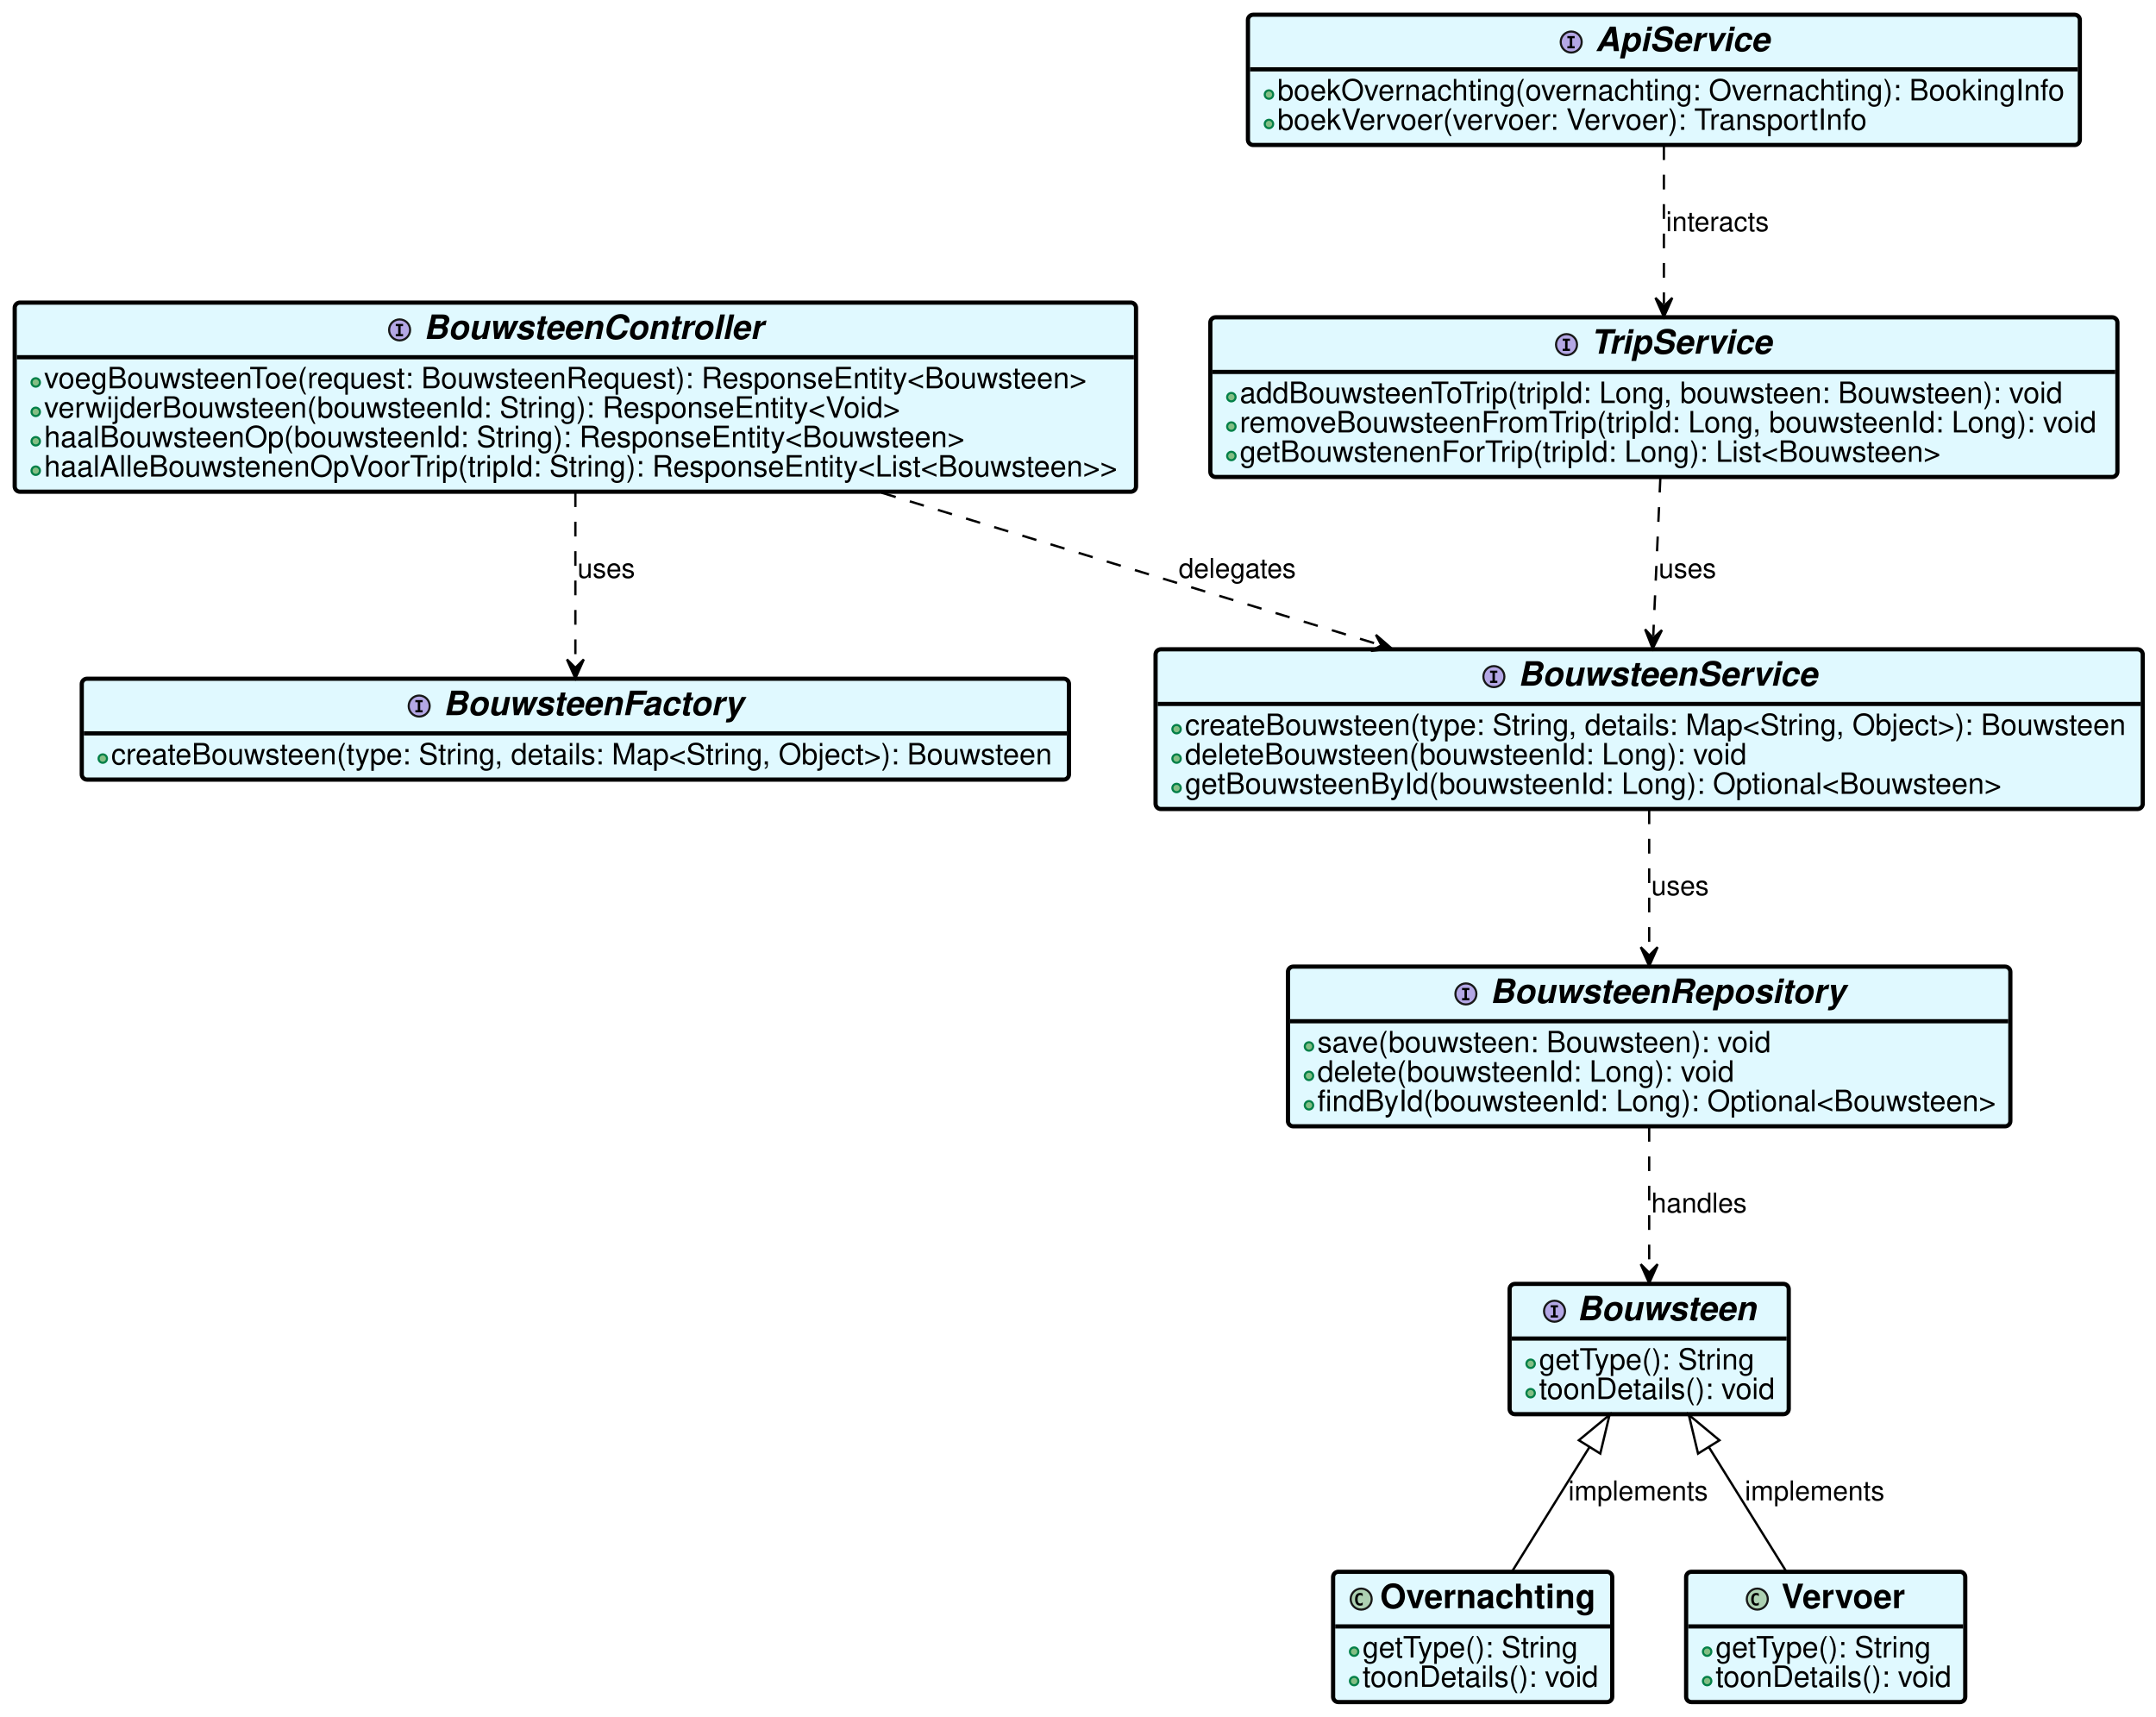
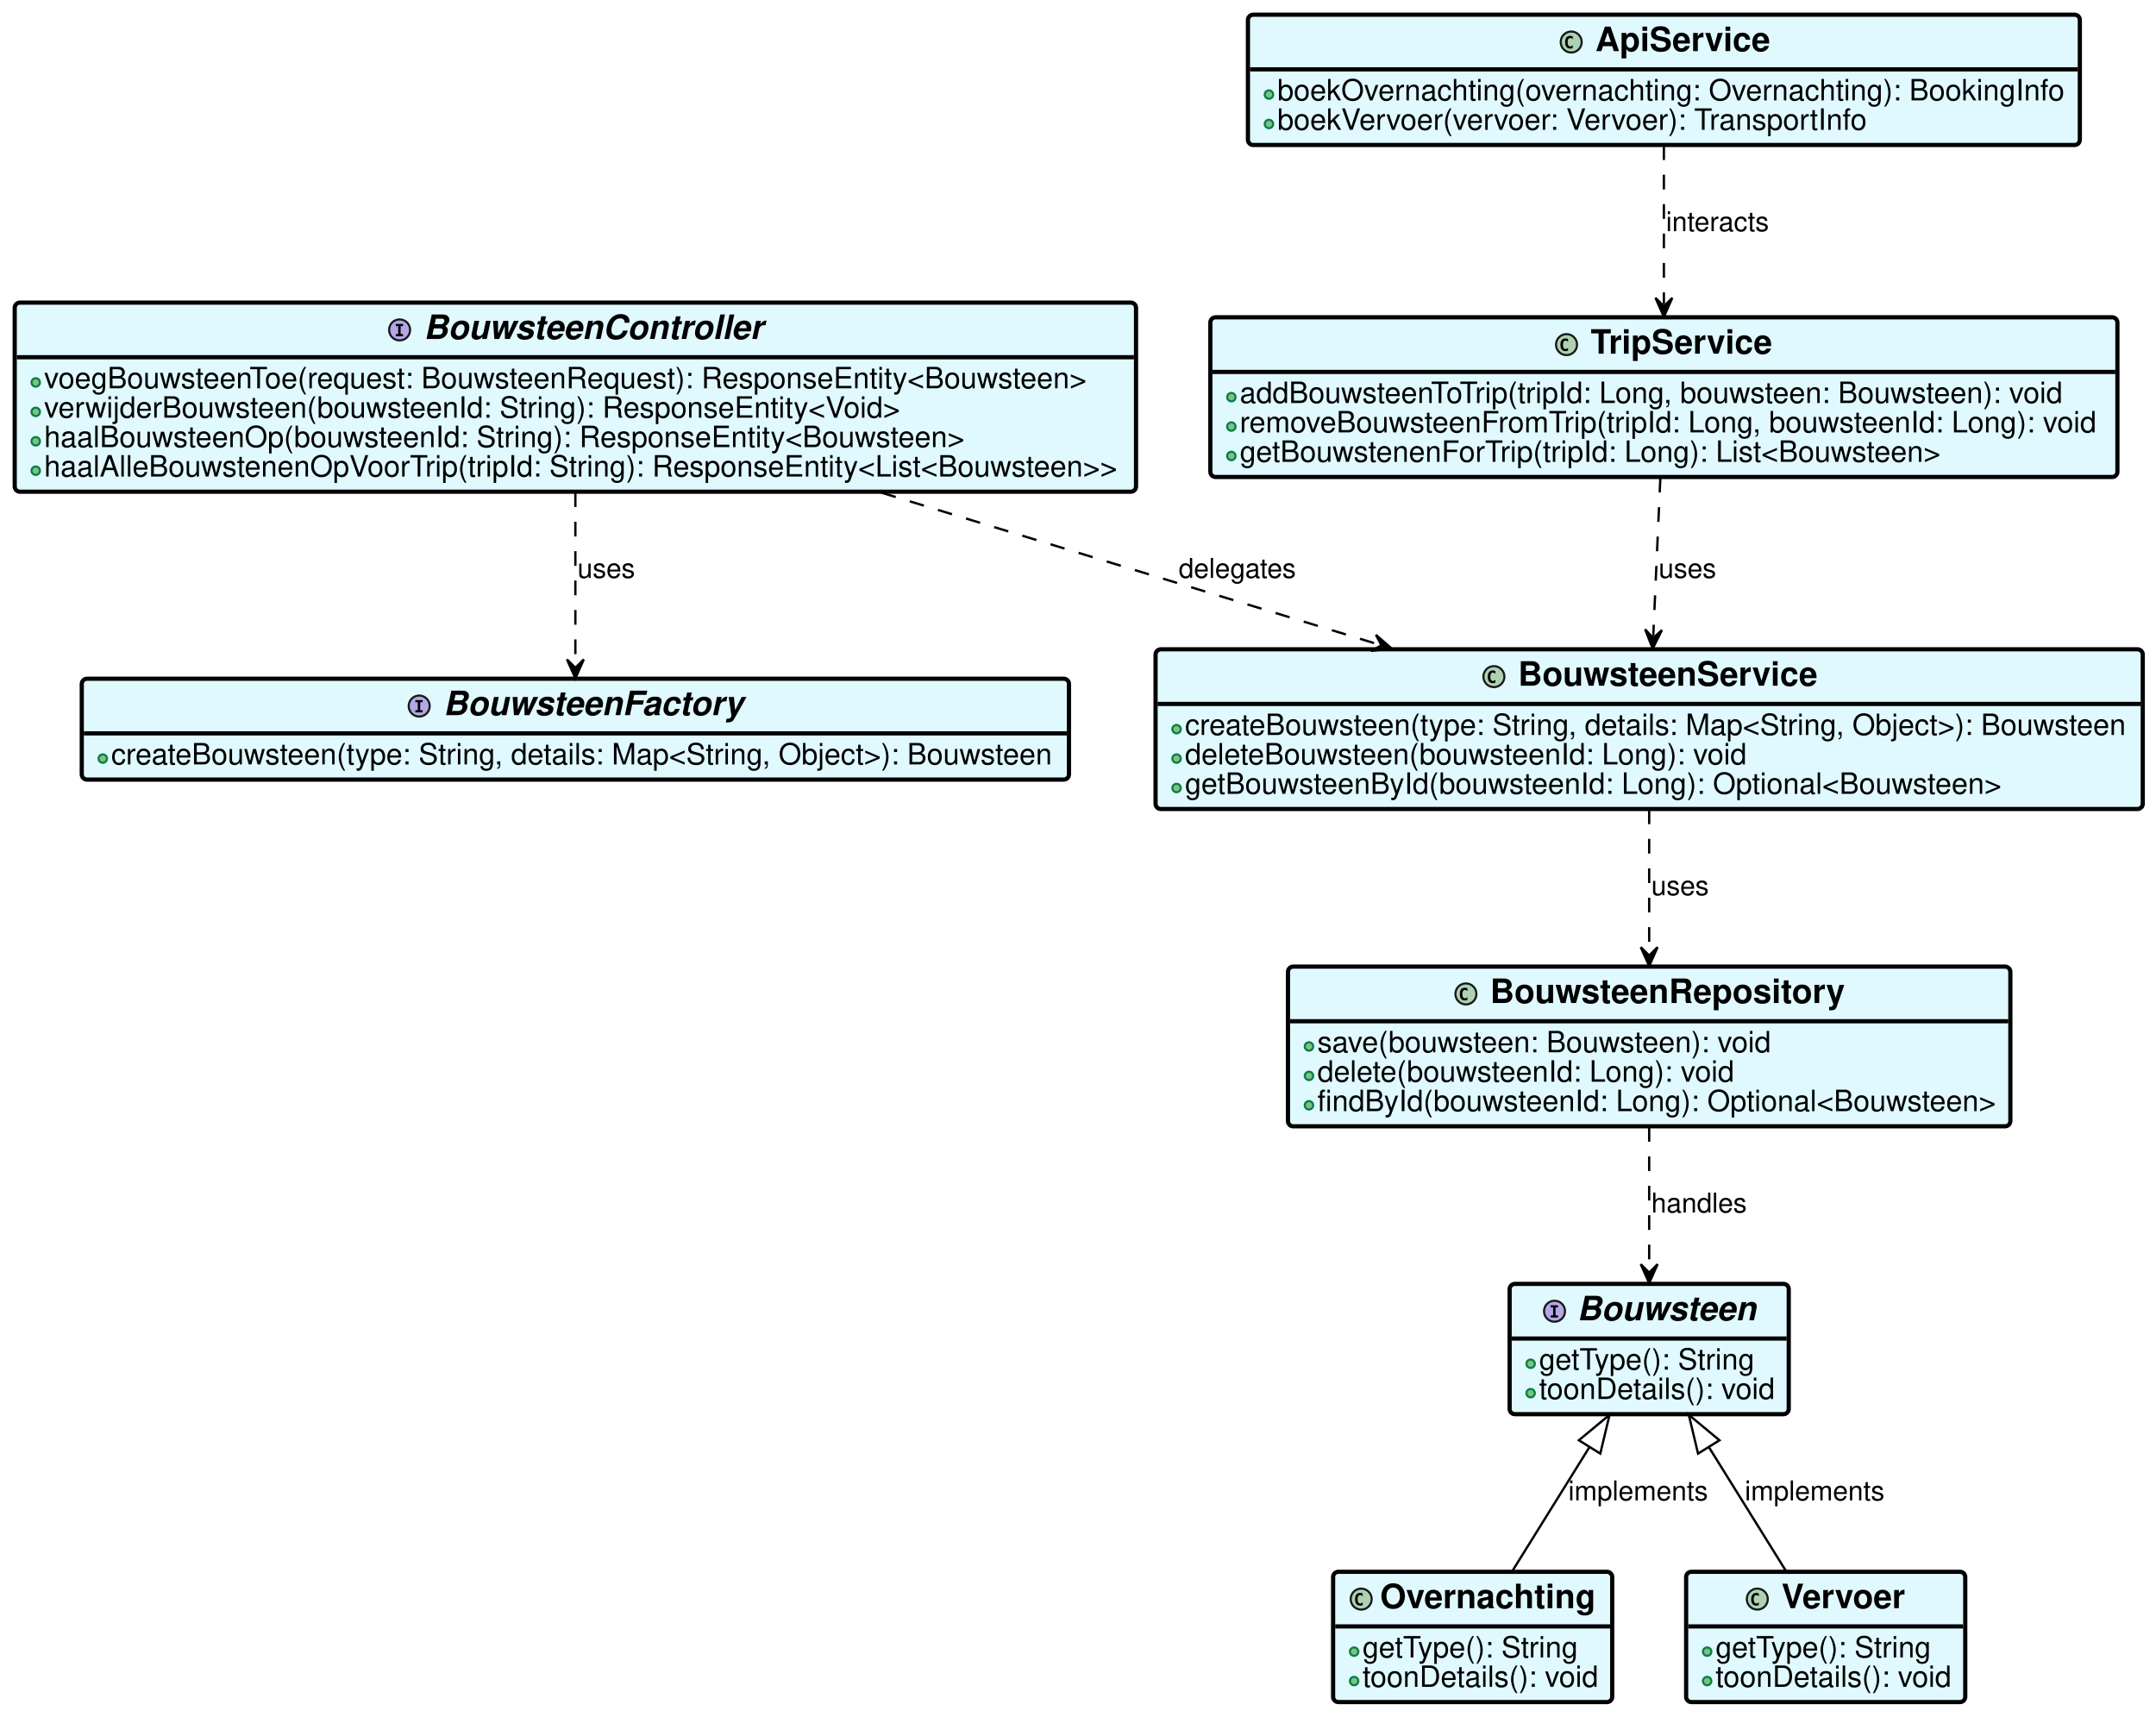
<svg xmlns="http://www.w3.org/2000/svg" contentStyleType="text/css" height="817px" preserveAspectRatio="none" style="width:1026px;height:817px;background:#FFFFFF;" version="1.1" viewBox="0 0 1026 817" width="1026px" zoomAndPan="magnify">
  <defs />
  <g>
    <g id="elem_BouwsteenController">
      <rect codeLine="3" fill="#E0F9FF" height="90" id="BouwsteenController" rx="2.5" ry="2.5" style="stroke:#000000;stroke-width:2.0;" width="533.618" x="7" y="144" />
      <ellipse cx="190.165" cy="157" fill="#B4A7E5" rx="5" ry="5" style="stroke:#181818;stroke-width:1.0;" />
      <path d="M188.336,155.184 L188.336,154.168 L191.809,154.168 L191.809,155.184 L190.649,155.184 L190.649,158.984 L191.809,158.984 L191.809,160 L188.336,160 L188.336,158.984 L189.497,158.984 L189.497,155.184 Z " fill="#000000" />
      <text fill="#000000" font-family="Helvetica" font-size="16" font-style="italic" font-weight="bold" lengthAdjust="spacing" textLength="161.789" x="201.665" y="161.32">BouwsteenController</text>
      <line style="stroke:#000000;stroke-width:2.0;" x1="8" x2="539.618" y1="170" y2="170" />
      <ellipse cx="17" cy="182" fill="#84BE84" rx="2" ry="2" style="stroke:#038048;stroke-width:1.0;" />
      <text fill="#000000" font-family="Helvetica" font-size="14" lengthAdjust="spacing" textLength="500.418" x="21" y="184.78">voegBouwsteenToe(request: BouwsteenRequest): ResponseEntity&lt;Bouwsteen&gt;</text>
      <ellipse cx="17" cy="196" fill="#84BE84" rx="2" ry="2" style="stroke:#038048;stroke-width:1.0;" />
      <text fill="#000000" font-family="Helvetica" font-size="14" lengthAdjust="spacing" textLength="408.557" x="21" y="198.78">verwijderBouwsteen(bouwsteenId: String): ResponseEntity&lt;Void&gt;</text>
      <ellipse cx="17" cy="210" fill="#84BE84" rx="2" ry="2" style="stroke:#038048;stroke-width:1.0;" />
      <text fill="#000000" font-family="Helvetica" font-size="14" lengthAdjust="spacing" textLength="438.935" x="21" y="212.78">haalBouwsteenOp(bouwsteenId: String): ResponseEntity&lt;Bouwsteen&gt;</text>
      <ellipse cx="17" cy="224" fill="#84BE84" rx="2" ry="2" style="stroke:#038048;stroke-width:1.0;" />
      <text fill="#000000" font-family="Helvetica" font-size="14" lengthAdjust="spacing" textLength="513.618" x="21" y="226.78">haalAlleBouwstenenOpVoorTrip(tripId: String): ResponseEntity&lt;List&lt;Bouwsteen&gt;&gt;</text>
    </g>
    <g id="elem_BouwsteenFactory">
      <rect codeLine="10" fill="#E0F9FF" height="48" id="BouwsteenFactory" rx="2.5" ry="2.5" style="stroke:#000000;stroke-width:2.0;" width="469.791" x="38.91" y="323" />
      <ellipse cx="199.485" cy="336" fill="#B4A7E5" rx="5" ry="5" style="stroke:#181818;stroke-width:1.0;" />
      <path d="M197.657,334.184 L197.657,333.168 L201.13,333.168 L201.13,334.184 L199.97,334.184 L199.97,337.984 L201.13,337.984 L201.13,339 L197.657,339 L197.657,337.984 L198.817,337.984 L198.817,334.184 Z " fill="#000000" />
      <text fill="#000000" font-family="Helvetica" font-size="16" font-style="italic" font-weight="bold" lengthAdjust="spacing" textLength="143.141" x="210.985" y="340.32">BouwsteenFactory</text>
      <line style="stroke:#000000;stroke-width:2.0;" x1="39.91" x2="507.701" y1="349" y2="349" />
      <ellipse cx="48.91" cy="361" fill="#84BE84" rx="2" ry="2" style="stroke:#038048;stroke-width:1.0;" />
      <text fill="#000000" font-family="Helvetica" font-size="14" lengthAdjust="spacing" textLength="449.791" x="52.91" y="363.78">createBouwsteen(type: String, details: Map&lt;String, Object&gt;): Bouwsteen</text>
    </g>
    <g id="elem_BouwsteenService">
      <rect codeLine="14" fill="#E0F9FF" height="76" id="BouwsteenService" rx="2.5" ry="2.5" style="stroke:#000000;stroke-width:2.0;" width="469.791" x="549.91" y="309" />
-       <ellipse cx="710.915" cy="322" fill="#B4A7E5" rx="5" ry="5" style="stroke:#181818;stroke-width:1.0;" />
-       <path d="M709.087,320.184 L709.087,319.168 L712.559,319.168 L712.559,320.184 L711.399,320.184 L711.399,323.984 L712.559,323.984 L712.559,325 L709.087,325 L709.087,323.984 L710.247,323.984 L710.247,320.184 Z " fill="#000000" />
-       <text fill="#000000" font-family="Helvetica" font-size="16" font-style="italic" font-weight="bold" lengthAdjust="spacing" textLength="142.281" x="722.415" y="326.32">BouwsteenService</text>
+       <ellipse cx="710.915" cy="322" fill="#ADD1B2" rx="5" ry="5" style="stroke:#181818;stroke-width:1.0;" />
+       <path d="M711.638,324.832 Q711.364,324.973 711.063,325.043 Q710.763,325.113 710.431,325.113 Q709.251,325.113 708.63,324.336 Q708.009,323.559 708.009,322.09 Q708.009,320.617 708.63,319.84 Q709.251,319.062 710.431,319.062 Q710.763,319.062 711.067,319.133 Q711.372,319.203 711.638,319.344 L711.638,320.625 Q711.341,320.352 711.061,320.225 Q710.782,320.098 710.485,320.098 Q709.852,320.098 709.53,320.6 Q709.208,321.102 709.208,322.09 Q709.208,323.074 709.53,323.576 Q709.852,324.078 710.485,324.078 Q710.782,324.078 711.061,323.951 Q711.341,323.824 711.638,323.551 Z " fill="#000000" />
+       <text fill="#000000" font-family="Helvetica" font-size="16" font-weight="bold" lengthAdjust="spacing" textLength="142.281" x="722.415" y="326.32">BouwsteenService</text>
      <line style="stroke:#000000;stroke-width:2.0;" x1="550.91" x2="1018.701" y1="335" y2="335" />
      <ellipse cx="559.91" cy="347" fill="#84BE84" rx="2" ry="2" style="stroke:#038048;stroke-width:1.0;" />
      <text fill="#000000" font-family="Helvetica" font-size="14" lengthAdjust="spacing" textLength="449.791" x="563.91" y="349.78">createBouwsteen(type: String, details: Map&lt;String, Object&gt;): Bouwsteen</text>
      <ellipse cx="559.91" cy="361" fill="#84BE84" rx="2" ry="2" style="stroke:#038048;stroke-width:1.0;" />
      <text fill="#000000" font-family="Helvetica" font-size="14" lengthAdjust="spacing" textLength="268.516" x="563.91" y="363.78">deleteBouwsteen(bouwsteenId: Long): void</text>
      <ellipse cx="559.91" cy="375" fill="#84BE84" rx="2" ry="2" style="stroke:#038048;stroke-width:1.0;" />
      <text fill="#000000" font-family="Helvetica" font-size="14" lengthAdjust="spacing" textLength="389.929" x="563.91" y="377.78">getBouwsteenById(bouwsteenId: Long): Optional&lt;Bouwsteen&gt;</text>
    </g>
    <g id="elem_BouwsteenRepository">
      <rect codeLine="20" fill="#E0F9FF" height="76" id="BouwsteenRepository" rx="2.5" ry="2.5" style="stroke:#000000;stroke-width:2.0;" width="343.771" x="612.92" y="460" />
-       <ellipse cx="697.598" cy="473" fill="#B4A7E5" rx="5" ry="5" style="stroke:#181818;stroke-width:1.0;" />
-       <path d="M695.77,471.184 L695.77,470.168 L699.243,470.168 L699.243,471.184 L698.083,471.184 L698.083,474.984 L699.243,474.984 L699.243,476 L695.77,476 L695.77,474.984 L696.93,474.984 L696.93,471.184 Z " fill="#000000" />
-       <text fill="#000000" font-family="Helvetica" font-size="16" font-style="italic" font-weight="bold" lengthAdjust="spacing" textLength="168.914" x="709.098" y="477.32">BouwsteenRepository</text>
+       <ellipse cx="697.598" cy="473" fill="#ADD1B2" rx="5" ry="5" style="stroke:#181818;stroke-width:1.0;" />
+       <path d="M698.321,475.832 Q698.047,475.973 697.747,476.043 Q697.446,476.113 697.114,476.113 Q695.934,476.113 695.313,475.336 Q694.692,474.559 694.692,473.09 Q694.692,471.617 695.313,470.84 Q695.934,470.062 697.114,470.062 Q697.446,470.062 697.751,470.133 Q698.055,470.203 698.321,470.344 L698.321,471.625 Q698.024,471.352 697.745,471.225 Q697.465,471.098 697.168,471.098 Q696.536,471.098 696.213,471.6 Q695.891,472.102 695.891,473.09 Q695.891,474.074 696.213,474.576 Q696.536,475.078 697.168,475.078 Q697.465,475.078 697.745,474.951 Q698.024,474.824 698.321,474.551 Z " fill="#000000" />
+       <text fill="#000000" font-family="Helvetica" font-size="16" font-weight="bold" lengthAdjust="spacing" textLength="168.914" x="709.098" y="477.32">BouwsteenRepository</text>
      <line style="stroke:#000000;stroke-width:2.0;" x1="613.92" x2="955.691" y1="486" y2="486" />
      <ellipse cx="622.92" cy="498" fill="#84BE84" rx="2" ry="2" style="stroke:#038048;stroke-width:1.0;" />
      <text fill="#000000" font-family="Helvetica" font-size="14" lengthAdjust="spacing" textLength="217.123" x="626.92" y="500.78">save(bouwsteen: Bouwsteen): void</text>
      <ellipse cx="622.92" cy="512" fill="#84BE84" rx="2" ry="2" style="stroke:#038048;stroke-width:1.0;" />
      <text fill="#000000" font-family="Helvetica" font-size="14" lengthAdjust="spacing" textLength="199.247" x="626.92" y="514.78">delete(bouwsteenId: Long): void</text>
      <ellipse cx="622.92" cy="526" fill="#84BE84" rx="2" ry="2" style="stroke:#038048;stroke-width:1.0;" />
      <text fill="#000000" font-family="Helvetica" font-size="14" lengthAdjust="spacing" textLength="323.771" x="626.92" y="528.78">findById(bouwsteenId: Long): Optional&lt;Bouwsteen&gt;</text>
    </g>
    <g id="elem_TripService">
      <rect codeLine="26" fill="#E0F9FF" height="76" id="TripService" rx="2.5" ry="2.5" style="stroke:#000000;stroke-width:2.0;" width="431.653" x="575.98" y="151" />
-       <ellipse cx="745.479" cy="164" fill="#B4A7E5" rx="5" ry="5" style="stroke:#181818;stroke-width:1.0;" />
-       <path d="M743.65,162.184 L743.65,161.168 L747.123,161.168 L747.123,162.184 L745.963,162.184 L745.963,165.984 L747.123,165.984 L747.123,167 L743.65,167 L743.65,165.984 L744.811,165.984 L744.811,162.184 Z " fill="#000000" />
-       <text fill="#000000" font-family="Helvetica" font-size="16" font-style="italic" font-weight="bold" lengthAdjust="spacing" textLength="87.156" x="756.979" y="168.32">TripService</text>
+       <ellipse cx="745.479" cy="164" fill="#ADD1B2" rx="5" ry="5" style="stroke:#181818;stroke-width:1.0;" />
+       <path d="M746.201,166.832 Q745.928,166.973 745.627,167.043 Q745.326,167.113 744.994,167.113 Q743.814,167.113 743.193,166.336 Q742.572,165.559 742.572,164.09 Q742.572,162.617 743.193,161.84 Q743.814,161.062 744.994,161.062 Q745.326,161.062 745.631,161.133 Q745.936,161.203 746.201,161.344 L746.201,162.625 Q745.904,162.352 745.625,162.225 Q745.346,162.098 745.049,162.098 Q744.416,162.098 744.094,162.6 Q743.771,163.102 743.771,164.09 Q743.771,165.074 744.094,165.576 Q744.416,166.078 745.049,166.078 Q745.346,166.078 745.625,165.951 Q745.904,165.824 746.201,165.551 Z " fill="#000000" />
+       <text fill="#000000" font-family="Helvetica" font-size="16" font-weight="bold" lengthAdjust="spacing" textLength="87.156" x="756.979" y="168.32">TripService</text>
      <line style="stroke:#000000;stroke-width:2.0;" x1="576.98" x2="1006.633" y1="177" y2="177" />
      <ellipse cx="585.98" cy="189" fill="#84BE84" rx="2" ry="2" style="stroke:#038048;stroke-width:1.0;" />
      <text fill="#000000" font-family="Helvetica" font-size="14" lengthAdjust="spacing" textLength="398.453" x="589.98" y="191.78">addBouwsteenToTrip(tripId: Long, bouwsteen: Bouwsteen): void</text>
      <ellipse cx="585.98" cy="203" fill="#84BE84" rx="2" ry="2" style="stroke:#038048;stroke-width:1.0;" />
      <text fill="#000000" font-family="Helvetica" font-size="14" lengthAdjust="spacing" textLength="411.653" x="589.98" y="205.78">removeBouwsteenFromTrip(tripId: Long, bouwsteenId: Long): void</text>
      <ellipse cx="585.98" cy="217" fill="#84BE84" rx="2" ry="2" style="stroke:#038048;stroke-width:1.0;" />
      <text fill="#000000" font-family="Helvetica" font-size="14" lengthAdjust="spacing" textLength="336.185" x="589.98" y="219.78">getBouwstenenForTrip(tripId: Long): List&lt;Bouwsteen&gt;</text>
    </g>
    <g id="elem_ApiService">
      <rect codeLine="32" fill="#E0F9FF" height="62" id="ApiService" rx="2.5" ry="2.5" style="stroke:#000000;stroke-width:2.0;" width="395.888" x="593.87" y="7" />
-       <ellipse cx="747.708" cy="20" fill="#B4A7E5" rx="5" ry="5" style="stroke:#181818;stroke-width:1.0;" />
-       <path d="M745.88,18.184 L745.88,17.168 L749.353,17.168 L749.353,18.184 L748.193,18.184 L748.193,21.984 L749.353,21.984 L749.353,23 L745.88,23 L745.88,21.984 L747.04,21.984 L747.04,18.184 Z " fill="#000000" />
-       <text fill="#000000" font-family="Helvetica" font-size="16" font-style="italic" font-weight="bold" lengthAdjust="spacing" textLength="82.711" x="759.208" y="24.32">ApiService</text>
+       <ellipse cx="747.708" cy="20" fill="#ADD1B2" rx="5" ry="5" style="stroke:#181818;stroke-width:1.0;" />
+       <path d="M748.431,22.832 Q748.158,22.973 747.857,23.043 Q747.556,23.113 747.224,23.113 Q746.044,23.113 745.423,22.336 Q744.802,21.559 744.802,20.09 Q744.802,18.617 745.423,17.84 Q746.044,17.062 747.224,17.062 Q747.556,17.062 747.861,17.133 Q748.165,17.203 748.431,17.344 L748.431,18.625 Q748.134,18.352 747.855,18.225 Q747.576,18.098 747.279,18.098 Q746.646,18.098 746.324,18.6 Q746.001,19.102 746.001,20.09 Q746.001,21.074 746.324,21.576 Q746.646,22.078 747.279,22.078 Q747.576,22.078 747.855,21.951 Q748.134,21.824 748.431,21.551 Z " fill="#000000" />
+       <text fill="#000000" font-family="Helvetica" font-size="16" font-weight="bold" lengthAdjust="spacing" textLength="82.711" x="759.208" y="24.32">ApiService</text>
      <line style="stroke:#000000;stroke-width:2.0;" x1="594.87" x2="988.758" y1="33" y2="33" />
      <ellipse cx="603.87" cy="45" fill="#84BE84" rx="2" ry="2" style="stroke:#038048;stroke-width:1.0;" />
      <text fill="#000000" font-family="Helvetica" font-size="14" lengthAdjust="spacing" textLength="375.888" x="607.87" y="47.78">boekOvernachting(overnachting: Overnachting): BookingInfo</text>
      <ellipse cx="603.87" cy="59" fill="#84BE84" rx="2" ry="2" style="stroke:#038048;stroke-width:1.0;" />
      <text fill="#000000" font-family="Helvetica" font-size="14" lengthAdjust="spacing" textLength="283.227" x="607.87" y="61.78">boekVervoer(vervoer: Vervoer): TransportInfo</text>
    </g>
    <g id="elem_Bouwsteen">
      <rect codeLine="37" fill="#E0F9FF" height="62" id="Bouwsteen" rx="2.5" ry="2.5" style="stroke:#000000;stroke-width:2.0;" width="132.827" x="718.4" y="611" />
      <ellipse cx="739.768" cy="624" fill="#B4A7E5" rx="5" ry="5" style="stroke:#181818;stroke-width:1.0;" />
      <path d="M737.939,622.184 L737.939,621.168 L741.412,621.168 L741.412,622.184 L740.252,622.184 L740.252,625.984 L741.412,625.984 L741.412,627 L737.939,627 L737.939,625.984 L739.1,625.984 L739.1,622.184 Z " fill="#000000" />
      <text fill="#000000" font-family="Helvetica" font-size="16" font-style="italic" font-weight="bold" lengthAdjust="spacing" textLength="85.344" x="750.516" y="628.32">Bouwsteen</text>
      <line style="stroke:#000000;stroke-width:2.0;" x1="719.4" x2="850.227" y1="637" y2="637" />
      <ellipse cx="728.4" cy="649" fill="#84BE84" rx="2" ry="2" style="stroke:#038048;stroke-width:1.0;" />
      <text fill="#000000" font-family="Helvetica" font-size="14" lengthAdjust="spacing" textLength="104.262" x="732.4" y="651.78">getType(): String</text>
      <ellipse cx="728.4" cy="663" fill="#84BE84" rx="2" ry="2" style="stroke:#038048;stroke-width:1.0;" />
      <text fill="#000000" font-family="Helvetica" font-size="14" lengthAdjust="spacing" textLength="112.827" x="732.4" y="665.78">toonDetails(): void</text>
    </g>
    <g id="elem_Overnachting">
      <rect codeLine="42" fill="#E0F9FF" height="62" id="Overnachting" rx="2.5" ry="2.5" style="stroke:#000000;stroke-width:2.0;" width="132.827" x="634.4" y="748" />
      <ellipse cx="647.763" cy="761" fill="#ADD1B2" rx="5" ry="5" style="stroke:#181818;stroke-width:1.0;" />
      <path d="M648.485,763.832 Q648.212,763.973 647.911,764.043 Q647.61,764.113 647.278,764.113 Q646.098,764.113 645.477,763.336 Q644.856,762.559 644.856,761.09 Q644.856,759.617 645.477,758.84 Q646.098,758.062 647.278,758.062 Q647.61,758.062 647.915,758.133 Q648.22,758.203 648.485,758.344 L648.485,759.625 Q648.188,759.352 647.909,759.225 Q647.63,759.098 647.333,759.098 Q646.7,759.098 646.378,759.6 Q646.055,760.102 646.055,761.09 Q646.055,762.074 646.378,762.576 Q646.7,763.078 647.333,763.078 Q647.63,763.078 647.909,762.951 Q648.188,762.824 648.485,762.551 Z " fill="#000000" />
      <text fill="#000000" font-family="Helvetica" font-size="16" font-weight="bold" lengthAdjust="spacing" textLength="103.133" x="656.732" y="765.32">Overnachting</text>
      <line style="stroke:#000000;stroke-width:2.0;" x1="635.4" x2="766.227" y1="774" y2="774" />
      <ellipse cx="644.4" cy="786" fill="#84BE84" rx="2" ry="2" style="stroke:#038048;stroke-width:1.0;" />
      <text fill="#000000" font-family="Helvetica" font-size="14" lengthAdjust="spacing" textLength="104.262" x="648.4" y="788.78">getType(): String</text>
      <ellipse cx="644.4" cy="800" fill="#84BE84" rx="2" ry="2" style="stroke:#038048;stroke-width:1.0;" />
      <text fill="#000000" font-family="Helvetica" font-size="14" lengthAdjust="spacing" textLength="112.827" x="648.4" y="802.78">toonDetails(): void</text>
    </g>
    <g id="elem_Vervoer">
      <rect codeLine="47" fill="#E0F9FF" height="62" id="Vervoer" rx="2.5" ry="2.5" style="stroke:#000000;stroke-width:2.0;" width="132.827" x="802.4" y="748" />
      <ellipse cx="836.267" cy="761" fill="#ADD1B2" rx="5" ry="5" style="stroke:#181818;stroke-width:1.0;" />
      <path d="M836.989,763.832 Q836.716,763.973 836.415,764.043 Q836.114,764.113 835.782,764.113 Q834.603,764.113 833.981,763.336 Q833.36,762.559 833.36,761.09 Q833.36,759.617 833.981,758.84 Q834.603,758.062 835.782,758.062 Q836.114,758.062 836.419,758.133 Q836.724,758.203 836.989,758.344 L836.989,759.625 Q836.692,759.352 836.413,759.225 Q836.134,759.098 835.837,759.098 Q835.204,759.098 834.882,759.6 Q834.56,760.102 834.56,761.09 Q834.56,762.074 834.882,762.576 Q835.204,763.078 835.837,763.078 Q836.134,763.078 836.413,762.951 Q836.692,762.824 836.989,762.551 Z " fill="#000000" />
      <text fill="#000000" font-family="Helvetica" font-size="16" font-weight="bold" lengthAdjust="spacing" textLength="59.594" x="847.767" y="765.32">Vervoer</text>
      <line style="stroke:#000000;stroke-width:2.0;" x1="803.4" x2="934.227" y1="774" y2="774" />
      <ellipse cx="812.4" cy="786" fill="#84BE84" rx="2" ry="2" style="stroke:#038048;stroke-width:1.0;" />
      <text fill="#000000" font-family="Helvetica" font-size="14" lengthAdjust="spacing" textLength="104.262" x="816.4" y="788.78">getType(): String</text>
      <ellipse cx="812.4" cy="800" fill="#84BE84" rx="2" ry="2" style="stroke:#038048;stroke-width:1.0;" />
      <text fill="#000000" font-family="Helvetica" font-size="14" lengthAdjust="spacing" textLength="112.827" x="816.4" y="802.78">toonDetails(): void</text>
    </g>
    <g id="link_Bouwsteen_Overnachting">
      <path codeLine="52" d="M756.447,688.581 C742.607,710.811 733.42,725.59 719.6,747.8 " fill="none" id="Bouwsteen-backto-Overnachting" style="stroke:#000000;stroke-width:1.1;" />
      <polygon fill="none" points="765.96,673.3,751.353,685.409,761.54,691.752,765.96,673.3" style="stroke:#000000;stroke-width:1.1;" />
      <text fill="#000000" font-family="Helvetica" font-size="13" lengthAdjust="spacing" textLength="66.466" x="746.33" y="714.01">implements</text>
    </g>
    <g id="link_Bouwsteen_Vervoer">
      <path codeLine="53" d="M813.168,688.584 C826.998,710.814 836.2,725.59 850.02,747.8 " fill="none" id="Bouwsteen-backto-Vervoer" style="stroke:#000000;stroke-width:1.1;" />
      <polygon fill="none" points="803.66,673.3,808.074,691.753,818.263,685.414,803.66,673.3" style="stroke:#000000;stroke-width:1.1;" />
      <text fill="#000000" font-family="Helvetica" font-size="13" lengthAdjust="spacing" textLength="66.466" x="830.33" y="714.01">implements</text>
    </g>
    <g id="link_BouwsteenController_BouwsteenFactory">
      <path codeLine="55" d="M273.81,234.29 C273.81,263.11 273.81,293.54 273.81,316.81 " fill="none" id="BouwsteenController-to-BouwsteenFactory" style="stroke:#000000;stroke-width:1.1;stroke-dasharray:7.0,7.0;" />
      <polygon fill="#000000" points="273.81,322.81,277.81,313.81,273.81,317.81,269.81,313.81,273.81,322.81" style="stroke:#000000;stroke-width:1.1;" />
      <text fill="#000000" font-family="Helvetica" font-size="13" lengthAdjust="spacing" textLength="27.46" x="274.81" y="275.01">uses</text>
    </g>
    <g id="link_BouwsteenController_BouwsteenService">
      <path codeLine="56" d="M419.56,234.49 C496.26,257.91 583.511,284.548 656.461,306.818 " fill="none" id="BouwsteenController-to-BouwsteenService" style="stroke:#000000;stroke-width:1.1;stroke-dasharray:7.0,7.0;" />
      <polygon fill="#000000" points="662.2,308.57,654.76,302.116,657.418,307.11,652.424,309.768,662.2,308.57" style="stroke:#000000;stroke-width:1.1;" />
      <text fill="#000000" font-family="Helvetica" font-size="13" lengthAdjust="spacing" textLength="56.38" x="560.9" y="275.01">delegates</text>
    </g>
    <g id="link_BouwsteenService_BouwsteenRepository">
      <path codeLine="57" d="M784.81,385.21 C784.81,407.97 784.81,430.98 784.81,453.74 " fill="none" id="BouwsteenService-to-BouwsteenRepository" style="stroke:#000000;stroke-width:1.1;stroke-dasharray:7.0,7.0;" />
      <polygon fill="#000000" points="784.81,459.74,788.81,450.74,784.81,454.74,780.81,450.74,784.81,459.74" style="stroke:#000000;stroke-width:1.1;" />
      <text fill="#000000" font-family="Helvetica" font-size="13" lengthAdjust="spacing" textLength="27.46" x="785.81" y="426.01">uses</text>
    </g>
    <g id="link_BouwsteenRepository_Bouwsteen">
      <path codeLine="58" d="M784.81,536.31 C784.81,559.48 784.81,582.89 784.81,604.63 " fill="none" id="BouwsteenRepository-to-Bouwsteen" style="stroke:#000000;stroke-width:1.1;stroke-dasharray:7.0,7.0;" />
      <polygon fill="#000000" points="784.81,610.63,788.81,601.63,784.81,605.63,780.81,601.63,784.81,610.63" style="stroke:#000000;stroke-width:1.1;" />
      <text fill="#000000" font-family="Helvetica" font-size="13" lengthAdjust="spacing" textLength="45.538" x="785.81" y="577.01">handles</text>
    </g>
    <g id="link_TripService_BouwsteenService">
      <path codeLine="59" d="M790.13,227.37 C789.03,251.97 787.861,278.076 786.75,302.676 " fill="none" id="TripService-to-BouwsteenService" style="stroke:#000000;stroke-width:1.1;stroke-dasharray:7.0,7.0;" />
      <polygon fill="#000000" points="786.48,308.67,790.882,299.86,786.705,303.675,782.89,299.499,786.48,308.67" style="stroke:#000000;stroke-width:1.1;" />
      <text fill="#000000" font-family="Helvetica" font-size="13" lengthAdjust="spacing" textLength="27.46" x="789.31" y="275.01">uses</text>
    </g>
    <g id="link_ApiService_TripService">
      <path codeLine="60" d="M791.81,69.15 C791.81,92.71 791.81,119.56 791.81,144.76 " fill="none" id="ApiService-to-TripService" style="stroke:#000000;stroke-width:1.1;stroke-dasharray:7.0,7.0;" />
      <polygon fill="#000000" points="791.81,150.76,795.81,141.76,791.81,145.76,787.81,141.76,791.81,150.76" style="stroke:#000000;stroke-width:1.1;" />
      <text fill="#000000" font-family="Helvetica" font-size="13" lengthAdjust="spacing" textLength="49.131" x="792.81" y="110.01">interacts</text>
    </g>
  </g>
</svg>
